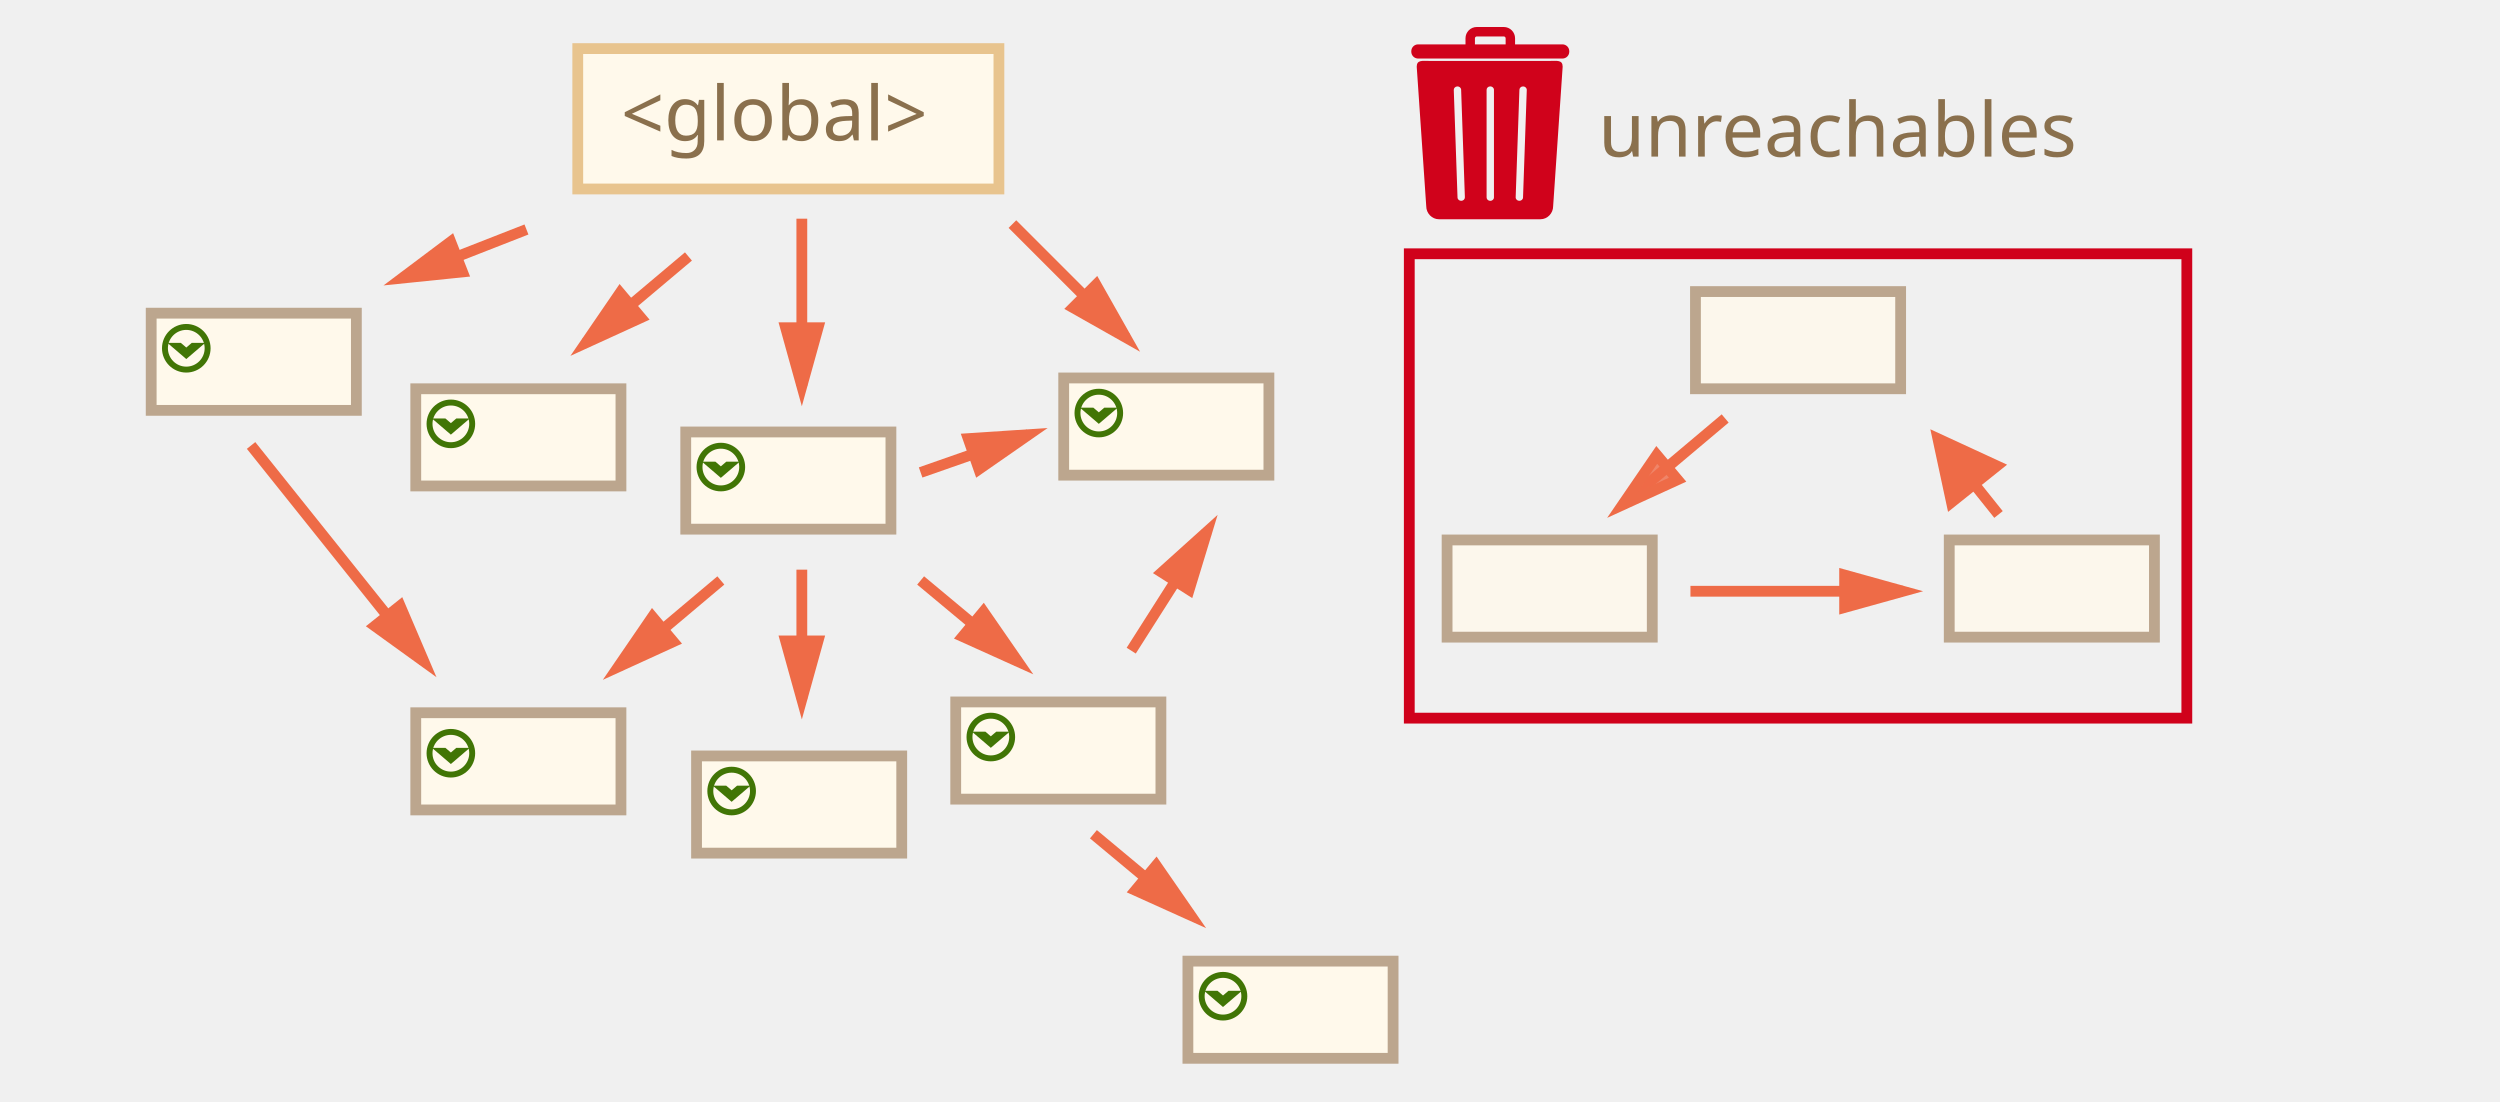
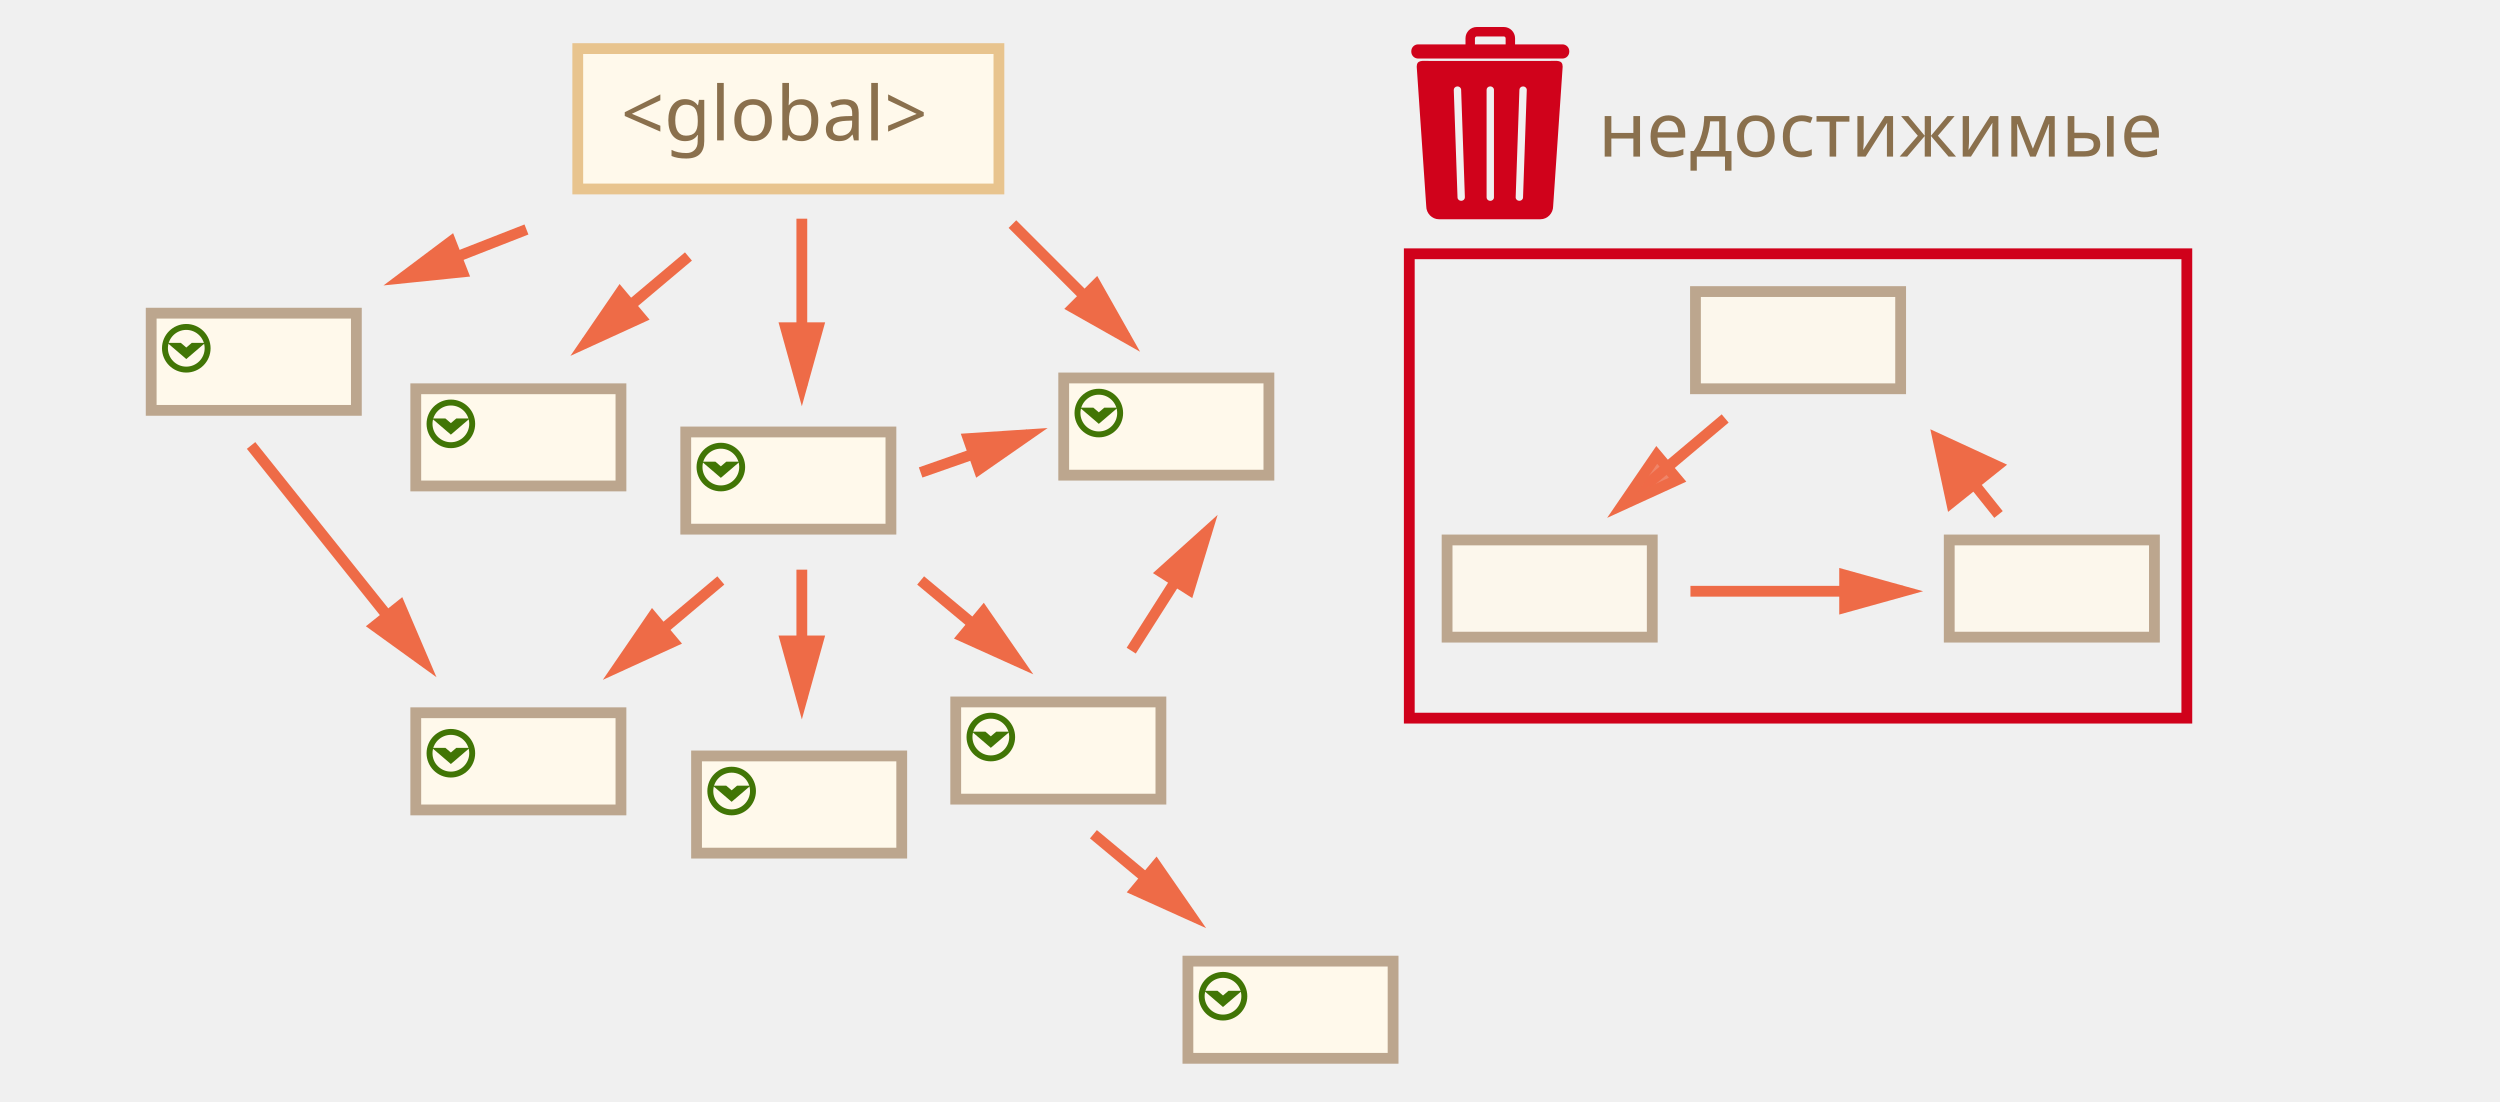
<svg xmlns="http://www.w3.org/2000/svg" xmlns:xlink="http://www.w3.org/1999/xlink" width="463px" height="204px" viewBox="0 0 463 204" version="1.1">
  <defs>
    <rect id="path-1" x="0" y="0" width="146" height="88" />
    <rect id="path-3" x="0" y="0" width="80" height="28" />
    <rect id="path-5" x="0" y="0" width="40" height="20" />
    <rect id="path-7" x="0" y="0" width="40" height="20" />
    <rect id="path-9" x="0" y="0" width="40" height="20" />
    <rect id="path-11" x="0" y="0" width="40" height="20" />
    <rect id="path-13" x="0" y="0" width="40" height="20" />
    <rect id="path-15" x="0" y="0" width="40" height="20" />
    <rect id="path-17" x="0" y="0" width="40" height="20" />
    <rect id="path-19" x="0" y="0" width="40" height="20" />
    <rect id="path-21" x="0" y="0" width="40" height="20" />
    <rect id="path-23" x="0" y="0" width="40" height="20" />
    <rect id="path-25" x="0" y="0" width="40" height="20" />
  </defs>
  <g id="garbage-collection" stroke="none" stroke-width="1" fill="none" fill-rule="evenodd">
    <g id="garbage-collection-5.svg">
      <g id="Rectangle-5-Clipped" transform="translate(260, 46)">
        <mask id="mask-2" fill="white">
          <use xlink:href="#path-1" />
        </mask>
        <g id="path-23" />
        <g id="Rectangle-5" mask="url(#mask-2)" stroke="#D0011B" stroke-width="4">
          <rect id="path-23" x="0" y="0" width="146" height="88" />
        </g>
      </g>
      <g id="Rectangle-1-Clipped" transform="translate(106, 8)">
        <mask id="mask-4" fill="white">
          <use xlink:href="#path-3" />
        </mask>
        <g id="path-1" />
        <g id="Rectangle-1" mask="url(#mask-4)" fill="#FFF9EB" stroke="#E8C48E" stroke-width="4">
          <rect id="path-1" x="0" y="0" width="80" height="28" />
        </g>
      </g>
      <text id="&lt;global&gt;" fill="#8A704D" font-family="PTMono-Regular, PT Mono" font-size="14" font-weight="normal">
        <tspan x="115" y="26">&lt;global&gt;</tspan>
      </text>
      <g id="Rectangle-2-Clipped" transform="translate(360, 99)">
        <mask id="mask-6" fill="white">
          <use xlink:href="#path-5" />
        </mask>
        <g id="path-3" />
        <g id="Rectangle-2" mask="url(#mask-6)" fill="#FFF9EB" fill-opacity="0.8" stroke="#BCA68E" stroke-width="4">
          <rect id="path-3" x="0" y="0" width="40" height="20" />
        </g>
      </g>
      <g id="Rectangle-2-Copy-2-Clipped" transform="translate(267, 99)">
        <mask id="mask-8" fill="white">
          <use xlink:href="#path-7" />
        </mask>
        <g id="path-5" />
        <g id="Rectangle-2-Copy-2" mask="url(#mask-8)" fill="#FFF9EB" fill-opacity="0.8" stroke="#BCA68E" stroke-width="4">
          <rect id="path-5" x="0" y="0" width="40" height="20" />
        </g>
      </g>
      <g id="Rectangle-2-Copy-2-Clipped" transform="translate(126, 79)">
        <mask id="mask-10" fill="white">
          <use xlink:href="#path-9" />
        </mask>
        <g id="path-7" />
        <g id="Rectangle-2-Copy-2" mask="url(#mask-10)" fill="#FFF9EB" stroke="#BCA68E" stroke-width="4">
          <rect id="path-7" x="0" y="0" width="40" height="20" />
        </g>
      </g>
      <g id="Rectangle-2-Copy-Clipped" transform="translate(313, 53)">
        <mask id="mask-12" fill="white">
          <use xlink:href="#path-11" />
        </mask>
        <g id="path-9" />
        <g id="Rectangle-2-Copy" mask="url(#mask-12)" fill="#FFF9EB" fill-opacity="0.8" stroke="#BCA68E" stroke-width="4">
          <rect id="path-9" x="0" y="0" width="40" height="20" />
        </g>
      </g>
      <g id="Rectangle-2-Copy-3-Clipped" transform="translate(176, 129)">
        <mask id="mask-14" fill="white">
          <use xlink:href="#path-13" />
        </mask>
        <g id="path-11" />
        <g id="Rectangle-2-Copy-3" mask="url(#mask-14)" fill="#FFF9EB" stroke="#BCA68E" stroke-width="4">
          <rect id="path-11" x="0" y="0" width="40" height="20" />
        </g>
      </g>
      <g id="Rectangle-2-Copy-8-Clipped" transform="translate(196, 69)">
        <mask id="mask-16" fill="white">
          <use xlink:href="#path-15" />
        </mask>
        <g id="path-13" />
        <g id="Rectangle-2-Copy-8" mask="url(#mask-16)" fill="#FFF9EB" stroke="#BCA68E" stroke-width="4">
          <rect id="path-13" x="0" y="0" width="40" height="20" />
        </g>
      </g>
      <g id="Rectangle-2-Copy-4-Clipped" transform="translate(128, 139)">
        <mask id="mask-18" fill="white">
          <use xlink:href="#path-17" />
        </mask>
        <g id="path-15" />
        <g id="Rectangle-2-Copy-4" mask="url(#mask-18)" fill="#FFF9EB" stroke="#BCA68E" stroke-width="4">
          <rect id="path-15" x="0" y="0" width="40" height="20" />
        </g>
      </g>
      <g id="Rectangle-2-Copy-5-Clipped" transform="translate(76, 131)">
        <mask id="mask-20" fill="white">
          <use xlink:href="#path-19" />
        </mask>
        <g id="path-17" />
        <g id="Rectangle-2-Copy-5" mask="url(#mask-20)" fill="#FFF9EB" stroke="#BCA68E" stroke-width="4">
          <rect id="path-17" x="0" y="0" width="40" height="20" />
        </g>
      </g>
      <g id="Rectangle-2-Copy-6-Clipped" transform="translate(76, 71)">
        <mask id="mask-22" fill="white">
          <use xlink:href="#path-21" />
        </mask>
        <g id="path-19" />
        <g id="Rectangle-2-Copy-6" mask="url(#mask-22)" fill="#FFF9EB" stroke="#BCA68E" stroke-width="4">
          <rect id="path-19" x="0" y="0" width="40" height="20" />
        </g>
      </g>
      <g id="Rectangle-2-Copy-7-Clipped" transform="translate(27, 57)">
        <mask id="mask-24" fill="white">
          <use xlink:href="#path-23" />
        </mask>
        <g id="path-21" />
        <g id="Rectangle-2-Copy-7" mask="url(#mask-24)" fill="#FFF9EB" stroke="#BCA68E" stroke-width="4">
          <rect id="path-21" x="0" y="0" width="40" height="20" />
        </g>
      </g>
      <path d="M148.5,40.5 L148.5,71.5" id="Line" stroke="#EE6B47" stroke-width="2" fill="#EE6B47" />
      <polygon id="Line-decoration-1" stroke="#EE6B47" stroke-width="2" fill="#EE6B47" points="148.5 71.5 151.5 60.7 145.5 60.7" />
      <path d="M148.5,105.5 L148.5,129.5" id="Line-Copy" stroke="#EE6B47" stroke-width="2" fill="#EE6B47" />
      <polygon id="Line-Copy-decoration-1" stroke="#EE6B47" stroke-width="2" fill="#EE6B47" points="148.5 129.5 151.5 118.7 145.5 118.7" />
      <path d="M319.5,77.5 L300.5,93.5" id="Line-2" stroke="#EE6B47" stroke-width="2" fill-opacity="0.8" fill="#EE6B47" />
      <polygon id="Line-2-decoration-1" stroke="#EE6B47" stroke-width="2" fill-opacity="0.8" fill="#EE6B47" points="300.5 93.5 310.693 88.838 306.829 84.249" />
      <path d="M127.5,47.5 L108.5,63.5" id="Line-2" stroke="#EE6B47" stroke-width="2" fill="#EE6B47" />
      <polygon id="Line-2-decoration-1" stroke="#EE6B47" stroke-width="2" fill="#EE6B47" points="108.5 63.5 118.693 58.838 114.829 54.249" />
      <path d="M97.5,42.5 L74.5,51.5" id="Line-2-Copy-2" stroke="#EE6B47" stroke-width="2" fill="#EE6B47" />
      <polygon id="Line-2-Copy-2-decoration-1" stroke="#EE6B47" stroke-width="2" fill="#EE6B47" points="74.5 51.5 85.651 50.358 83.464 44.771" />
      <path d="M133.5,107.5 L114.5,123.5" id="Line-2-Copy" stroke="#EE6B47" stroke-width="2" fill="#EE6B47" />
      <polygon id="Line-2-Copy-decoration-1" stroke="#EE6B47" stroke-width="2" fill="#EE6B47" points="114.5 123.5 124.693 118.838 120.829 114.249" />
      <path d="M313.071,109.5 L352.425,109.5" id="Line" stroke="#EE6B47" stroke-width="2" fill="#EE6B47" />
      <polygon id="Line-decoration-1" stroke="#EE6B47" stroke-width="2" fill="#EE6B47" points="352.425 109.5 341.625 106.5 341.625 112.5" />
      <path d="M170.5,107.5 L188.5,122.5" id="Line" stroke="#EE6B47" stroke-width="2" fill="#EE6B47" />
      <polygon id="Line-decoration-1" stroke="#EE6B47" stroke-width="2" fill="#EE6B47" points="188.5 122.5 182.124 113.281 178.283 117.891" />
      <path d="M202.5,154.5 L220.5,169.5" id="Line-Copy-6" stroke="#EE6B47" stroke-width="2" fill="#EE6B47" />
      <polygon id="Line-Copy-6-decoration-1" stroke="#EE6B47" stroke-width="2" fill="#EE6B47" points="220.5 169.5 214.124 160.281 210.283 164.891" />
      <path d="M170.5,87.5 L190.5,80.5" id="Line-Copy-5" stroke="#EE6B47" stroke-width="2" fill="#EE6B47" />
      <polygon id="Line-Copy-5-decoration-1" stroke="#EE6B47" stroke-width="2" fill="#EE6B47" points="190.5 80.5 179.315 81.236 181.297 86.899" />
      <path d="M209.5,120.5 L223.5,98.5" id="Line-Copy-4" stroke="#EE6B47" stroke-width="2" fill="#EE6B47" />
      <polygon id="Line-Copy-4-decoration-1" stroke="#EE6B47" stroke-width="2" fill="#EE6B47" points="223.5 98.5 215.171 106.001 220.233 109.222" />
      <path d="M46.5,82.5 L78.5,122.5" id="Line-Copy-3" stroke="#EE6B47" stroke-width="2" fill="#EE6B47" />
      <polygon id="Line-Copy-3-decoration-1" stroke="#EE6B47" stroke-width="2" fill="#EE6B47" points="78.5 122.5 74.096 112.193 69.411 115.941" />
      <g id="noun_48910_cc" transform="translate(261, 5)">
        <path d="M17.503,1.751 L12.497,1.751 C12.31,1.751 12.157,1.904 12.157,2.092 L12.157,3.217 L17.843,3.217 L17.843,2.092 C17.843,1.904 17.691,1.751 17.503,1.751 L17.503,1.751 L17.503,1.751 Z" id="Shape" />
        <path d="M28.364,3.217 L19.59,3.217 L19.59,2.092 C19.59,0.938 18.654,0 17.503,0 L12.497,0 C11.346,0 10.41,0.938 10.41,2.092 L10.41,3.217 L1.637,3.217 C0.938,3.217 0.371,3.785 0.371,4.486 L0.371,4.575 C0.371,5.276 0.938,5.843 1.637,5.843 L28.364,5.843 C29.063,5.843 29.63,5.276 29.63,4.575 L29.63,4.486 C29.63,3.785 29.062,3.217 28.364,3.217 L28.364,3.217 L28.364,3.217 Z M17.843,3.217 L12.157,3.217 L12.157,2.092 C12.157,1.904 12.31,1.751 12.497,1.751 L17.503,1.751 C17.691,1.751 17.843,1.904 17.843,2.092 L17.843,3.217 L17.843,3.217 L17.843,3.217 Z" id="Shape" fill="#D0021B" />
        <path d="M26.054,6.281 L3.728,6.281 C2.43,6.281 1.377,6.057 1.377,7.358 L3.14,33.196 C3.14,34.496 4.192,35.605 5.49,35.605 L24.292,35.605 C25.59,35.605 26.642,34.496 26.642,33.196 L28.405,7.358 C28.404,6.057 27.352,6.281 26.054,6.281 L26.054,6.281 L26.054,6.281 Z M9.637,32.193 C9.26,32.205 8.946,31.932 8.933,31.581 L8.239,11.664 C8.227,11.313 8.522,11.017 8.898,11.004 C9.275,10.991 9.59,11.265 9.602,11.617 L10.296,31.533 C10.309,31.884 10.013,32.18 9.637,32.193 L9.637,32.193 L9.637,32.193 Z M15.681,31.563 C15.681,31.915 15.375,32.2 14.999,32.2 C14.622,32.2 14.317,31.914 14.317,31.563 L14.317,11.634 C14.317,11.283 14.622,10.998 14.999,10.998 C15.375,10.998 15.681,11.283 15.681,11.634 L15.681,31.563 L15.681,31.563 L15.681,31.563 Z M21.065,31.581 C21.053,31.932 20.738,32.206 20.361,32.193 C19.985,32.18 19.689,31.885 19.702,31.533 L20.396,11.617 C20.408,11.265 20.723,10.991 21.099,11.004 C21.476,11.018 21.771,11.313 21.759,11.664 L21.065,31.581 L21.065,31.581 L21.065,31.581 Z" id="Shape" fill="#D0021B" />
      </g>
      <text id="unreachables" fill="#8A704D" font-family="PTMono-Regular, PT Mono" font-size="14" font-weight="normal">
-         <tspan x="296" y="29">unreachables</tspan>
+         <tspan x="296" y="29">недостижимые</tspan>
      </text>
      <g id="Group" transform="translate(83.5, 78.5) rotate(270) translate(-83.5, -78.5) translate(79, 74)" fill="#417505">
        <polyline id="Fill-72" points="5.5 5.511 4.634 4.5 5.5 3.489 5.5 1 2.505 4.497 2.5 4.497 2.503 4.5 2.5 4.503 2.505 4.503 5.5 8 5.5 5.511" />
        <path d="M4.5,1.098 C2.624,1.098 1.098,2.624 1.098,4.5 C1.098,6.376 2.624,7.902 4.5,7.902 C6.376,7.902 7.902,6.376 7.902,4.5 C7.902,2.624 6.376,1.098 4.5,1.098 L4.5,1.098 L4.5,1.098 Z M4.5,9 C2.019,9 5.68434189e-14,6.981 5.68434189e-14,4.5 C5.68434189e-14,2.019 2.019,0 4.5,0 C6.981,0 9,2.019 9,4.5 C9,6.981 6.981,9 4.5,9 L4.5,9 L4.5,9 Z" id="Fill-73" />
      </g>
      <g id="Group-Copy" transform="translate(34.5, 64.5) rotate(270) translate(-34.5, -64.5) translate(30, 60)" fill="#417505">
        <polyline id="Fill-72" points="5.5 5.511 4.634 4.5 5.5 3.489 5.5 1 2.505 4.497 2.5 4.497 2.503 4.5 2.5 4.503 2.505 4.503 5.5 8 5.5 5.511" />
        <path d="M4.5,1.098 C2.624,1.098 1.098,2.624 1.098,4.5 C1.098,6.376 2.624,7.902 4.5,7.902 C6.376,7.902 7.902,6.376 7.902,4.5 C7.902,2.624 6.376,1.098 4.5,1.098 L4.5,1.098 L4.5,1.098 Z M4.5,9 C2.019,9 0,6.981 0,4.5 C0,2.019 2.019,-8.8817842e-16 4.5,-8.8817842e-16 C6.981,-8.8817842e-16 9,2.019 9,4.5 C9,6.981 6.981,9 4.5,9 L4.5,9 L4.5,9 Z" id="Fill-73" />
      </g>
      <g id="Group-Copy-2" transform="translate(83.5, 139.5) rotate(270) translate(-83.5, -139.5) translate(79, 135)" fill="#417505">
        <polyline id="Fill-72" points="5.5 5.511 4.634 4.5 5.5 3.489 5.5 1 2.505 4.497 2.5 4.497 2.503 4.5 2.5 4.503 2.505 4.503 5.5 8 5.5 5.511" />
        <path d="M4.5,1.098 C2.624,1.098 1.098,2.624 1.098,4.5 C1.098,6.376 2.624,7.902 4.5,7.902 C6.376,7.902 7.902,6.376 7.902,4.5 C7.902,2.624 6.376,1.098 4.5,1.098 L4.5,1.098 L4.5,1.098 Z M4.5,9 C2.019,9 0,6.981 0,4.5 C0,2.019 2.019,0 4.5,0 C6.981,0 9,2.019 9,4.5 C9,6.981 6.981,9 4.5,9 L4.5,9 L4.5,9 Z" id="Fill-73" />
      </g>
      <g id="Group-Copy-3" transform="translate(135.5, 146.5) rotate(270) translate(-135.5, -146.5) translate(131, 142)" fill="#417505">
        <polyline id="Fill-72" points="5.5 5.511 4.634 4.5 5.5 3.489 5.5 1 2.505 4.497 2.5 4.497 2.503 4.5 2.5 4.503 2.505 4.503 5.5 8 5.5 5.511" />
        <path d="M4.5,1.098 C2.624,1.098 1.098,2.624 1.098,4.5 C1.098,6.376 2.624,7.902 4.5,7.902 C6.376,7.902 7.902,6.376 7.902,4.5 C7.902,2.624 6.376,1.098 4.5,1.098 L4.5,1.098 L4.5,1.098 Z M4.5,9 C2.019,9 0,6.981 0,4.5 C0,2.019 2.019,0 4.5,0 C6.981,0 9,2.019 9,4.5 C9,6.981 6.981,9 4.5,9 L4.5,9 L4.5,9 Z" id="Fill-73" />
      </g>
      <g id="Group-Copy-4" transform="translate(133.5, 86.5) rotate(270) translate(-133.5, -86.5) translate(129, 82)" fill="#417505">
        <polyline id="Fill-72" points="5.5 5.511 4.634 4.5 5.5 3.489 5.5 1 2.505 4.497 2.5 4.497 2.503 4.5 2.5 4.503 2.505 4.503 5.5 8 5.5 5.511" />
        <path d="M4.5,1.098 C2.624,1.098 1.098,2.624 1.098,4.5 C1.098,6.376 2.624,7.902 4.5,7.902 C6.376,7.902 7.902,6.376 7.902,4.5 C7.902,2.624 6.376,1.098 4.5,1.098 L4.5,1.098 L4.5,1.098 Z M4.5,9 C2.019,9 5.68434189e-14,6.981 5.68434189e-14,4.5 C5.68434189e-14,2.019 2.019,0 4.5,0 C6.981,0 9,2.019 9,4.5 C9,6.981 6.981,9 4.5,9 L4.5,9 L4.5,9 Z" id="Fill-73" />
      </g>
      <g id="Group-Copy-5" transform="translate(183.5, 136.5) rotate(270) translate(-183.5, -136.5) translate(179, 132)" fill="#417505">
        <polyline id="Fill-72" points="5.5 5.511 4.634 4.5 5.5 3.489 5.5 1 2.505 4.497 2.5 4.497 2.503 4.5 2.5 4.503 2.505 4.503 5.5 8 5.5 5.511" />
        <path d="M4.5,1.098 C2.624,1.098 1.098,2.624 1.098,4.5 C1.098,6.376 2.624,7.902 4.5,7.902 C6.376,7.902 7.902,6.376 7.902,4.5 C7.902,2.624 6.376,1.098 4.5,1.098 L4.5,1.098 L4.5,1.098 Z M4.5,9 C2.019,9 -1.26217745e-29,6.981 -1.26217745e-29,4.5 C-1.26217745e-29,2.019 2.019,0 4.5,0 C6.981,0 9,2.019 9,4.5 C9,6.981 6.981,9 4.5,9 L4.5,9 L4.5,9 Z" id="Fill-73" />
      </g>
      <g id="Rectangle-2-Copy-9-Clipped" transform="translate(219, 177)">
        <mask id="mask-26" fill="white">
          <use xlink:href="#path-25" />
        </mask>
        <g id="path-25" />
        <g id="Rectangle-2-Copy-9" mask="url(#mask-26)" fill="#FFF9EB" stroke="#BCA68E" stroke-width="4">
          <rect id="path-25" x="0" y="0" width="40" height="20" />
        </g>
      </g>
      <g id="Group-Copy-7" transform="translate(226.5, 184.5) rotate(270) translate(-226.5, -184.5) translate(222, 180)" fill="#417505">
        <polyline id="Fill-72" points="5.5 5.511 4.634 4.5 5.5 3.489 5.5 1 2.505 4.497 2.5 4.497 2.503 4.5 2.5 4.503 2.505 4.503 5.5 8 5.5 5.511" />
        <path d="M4.5,1.098 C2.624,1.098 1.098,2.624 1.098,4.5 C1.098,6.376 2.624,7.902 4.5,7.902 C6.376,7.902 7.902,6.376 7.902,4.5 C7.902,2.624 6.376,1.098 4.5,1.098 L4.5,1.098 L4.5,1.098 Z M4.5,9 C2.019,9 -1.26217745e-29,6.981 -1.26217745e-29,4.5 C-1.26217745e-29,2.019 2.019,0 4.5,0 C6.981,0 9,2.019 9,4.5 C9,6.981 6.981,9 4.5,9 L4.5,9 L4.5,9 Z" id="Fill-73" />
      </g>
      <g id="Group-Copy-6" transform="translate(203.5, 76.5) rotate(270) translate(-203.5, -76.5) translate(199, 72)" fill="#417505">
        <polyline id="Fill-72" points="5.5 5.511 4.634 4.5 5.5 3.489 5.5 1 2.505 4.497 2.5 4.497 2.503 4.5 2.5 4.503 2.505 4.503 5.5 8 5.5 5.511" />
        <path d="M4.5,1.098 C2.624,1.098 1.098,2.624 1.098,4.5 C1.098,6.376 2.624,7.902 4.5,7.902 C6.376,7.902 7.902,6.376 7.902,4.5 C7.902,2.624 6.376,1.098 4.5,1.098 L4.5,1.098 L4.5,1.098 Z M4.5,9 C2.019,9 0,6.981 0,4.5 C0,2.019 2.019,0 4.5,0 C6.981,0 9,2.019 9,4.5 C9,6.981 6.981,9 4.5,9 L4.5,9 L4.5,9 Z" id="Fill-73" />
      </g>
      <path d="M187.5,41.5 L208.5,62.5" id="Line-Copy-2" stroke="#EE6B47" stroke-width="2" fill="#EE6B47" />
      <polygon id="Line-Copy-2-decoration-1" stroke="#EE6B47" stroke-width="2" fill="#EE6B47" points="208.5 62.5 202.985 52.742 198.742 56.985" />
      <path id="Line" d="M367.027,89.807 L370.906,94.656 L369.344,95.906 L365.465,91.057 L360.78,94.805 L357.5,79.5 L371.712,86.059 L367.027,89.807 Z" fill="#EE6B47" fill-rule="nonzero" />
    </g>
  </g>
</svg>
